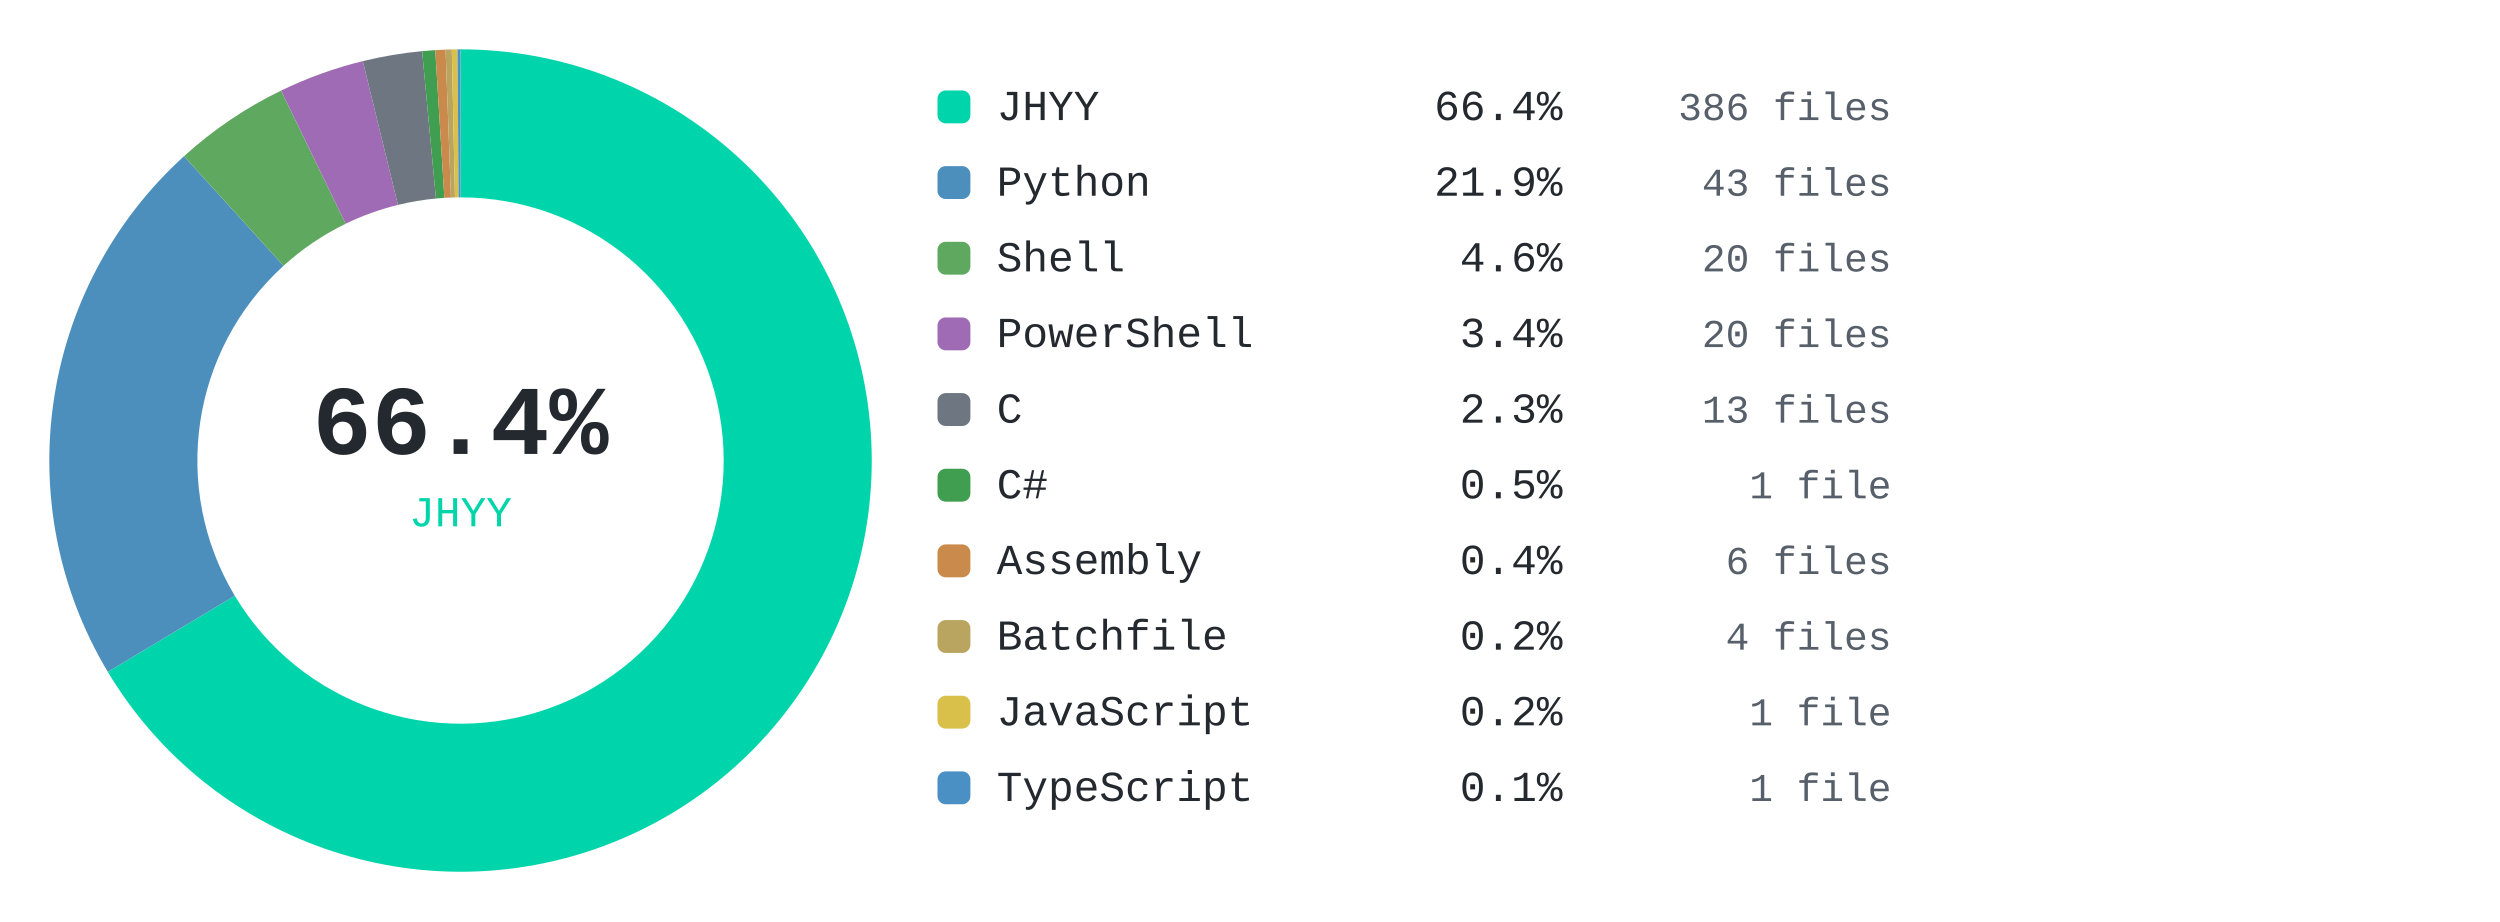
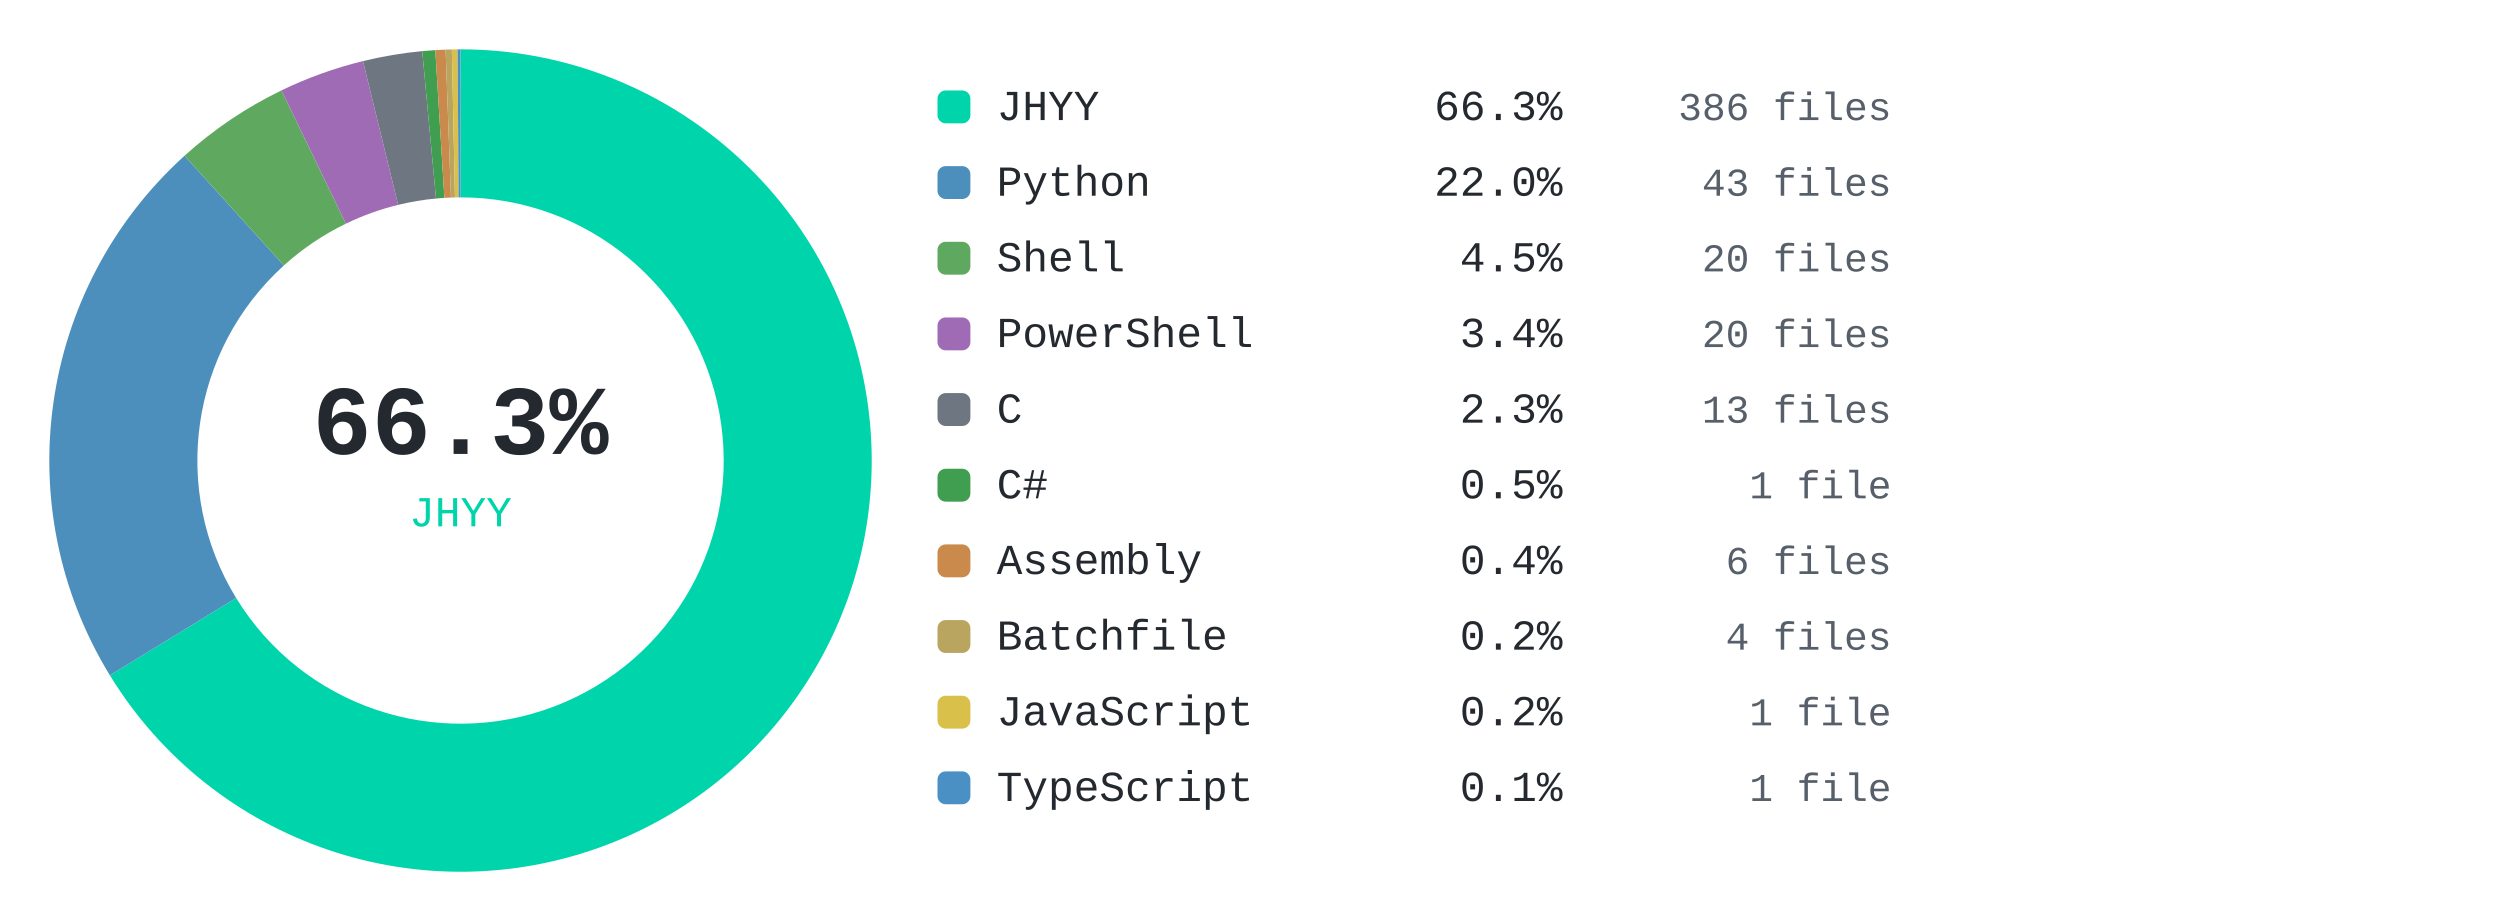
<svg xmlns="http://www.w3.org/2000/svg" width="760" height="280" viewBox="0 0 760 280" role="img" aria-label="Language composition by code lines">
-   <path d="M 140.00 15.00 A 125.0 125.0 0 1 1 32.77 204.24 L 71.37 181.11 A 80.0 80.0 0 1 0 140.00 60.00 Z" fill="#00d4aa" />
-   <path d="M 32.77 204.24 A 125.0 125.0 0 0 1 55.93 47.49 L 86.20 80.80 A 80.0 80.0 0 0 0 71.37 181.11 Z" fill="#4c8fbd" />
-   <path d="M 55.93 47.49 A 125.0 125.0 0 0 1 85.44 27.54 L 105.08 68.02 A 80.0 80.0 0 0 0 86.20 80.80 Z" fill="#5fa85f" />
-   <path d="M 85.44 27.54 A 125.0 125.0 0 0 1 110.29 18.58 L 120.98 62.29 A 80.0 80.0 0 0 0 105.08 68.02 Z" fill="#a06bb5" />
-   <path d="M 110.29 18.58 A 125.0 125.0 0 0 1 128.33 15.55 L 132.53 60.35 A 80.0 80.0 0 0 0 120.98 62.29 Z" fill="#6e7781" />
-   <path d="M 128.33 15.55 A 125.0 125.0 0 0 1 132.32 15.24 L 135.08 60.15 A 80.0 80.0 0 0 0 132.53 60.35 Z" fill="#3f9e4f" />
-   <path d="M 132.32 15.24 A 125.0 125.0 0 0 1 135.45 15.08 L 137.09 60.05 A 80.0 80.0 0 0 0 135.08 60.15 Z" fill="#c98a4b" />
-   <path d="M 135.45 15.08 A 125.0 125.0 0 0 1 137.35 15.03 L 138.31 60.02 A 80.0 80.0 0 0 0 137.09 60.05 Z" fill="#b9a55f" />
-   <path d="M 137.35 15.03 A 125.0 125.0 0 0 1 139.09 15.00 L 139.42 60.00 A 80.0 80.0 0 0 0 138.31 60.02 Z" fill="#d9c04a" />
-   <path d="M 139.09 15.00 A 125.0 125.0 0 0 1 140.00 15.00 L 140.00 60.00 A 80.0 80.0 0 0 0 139.42 60.00 Z" fill="#4a90c4" />
-   <text x="140.0" y="138.0" font-family="SFMono-Regular,Consolas,Liberation Mono,monospace" font-size="30" font-weight="700" fill="#24292f" text-anchor="middle">66.4%</text>
+   <path d="M 140.00 15.00 A 125.0 125.0 0 1 1 33.40 205.29 L 71.78 181.78 A 80.0 80.0 0 1 0 140.00 60.00 Z" fill="#00d4aa" />
+   <path d="M 33.40 205.29 A 125.0 125.0 0 0 1 56.09 47.35 L 86.30 80.70 A 80.0 80.0 0 0 0 71.78 181.78 Z" fill="#4c8fbd" />
+   <path d="M 56.09 47.35 A 125.0 125.0 0 0 1 85.56 27.48 L 105.16 67.99 A 80.0 80.0 0 0 0 86.30 80.70 Z" fill="#5fa85f" />
+   <path d="M 85.56 27.48 A 125.0 125.0 0 0 1 110.35 18.57 L 121.03 62.28 A 80.0 80.0 0 0 0 105.16 67.99 Z" fill="#a06bb5" />
+   <path d="M 110.35 18.57 A 125.0 125.0 0 0 1 128.36 15.54 L 132.55 60.35 A 80.0 80.0 0 0 0 121.03 62.28 Z" fill="#6e7781" />
+   <path d="M 128.36 15.54 A 125.0 125.0 0 0 1 132.33 15.24 L 135.09 60.15 A 80.0 80.0 0 0 0 132.55 60.35 Z" fill="#3f9e4f" />
+   <path d="M 132.33 15.24 A 125.0 125.0 0 0 1 135.46 15.08 L 137.09 60.05 A 80.0 80.0 0 0 0 135.09 60.15 Z" fill="#c98a4b" />
+   <path d="M 135.46 15.08 A 125.0 125.0 0 0 1 137.36 15.03 L 138.31 60.02 A 80.0 80.0 0 0 0 137.09 60.05 Z" fill="#b9a55f" />
+   <path d="M 137.36 15.03 A 125.0 125.0 0 0 1 139.10 15.00 L 139.42 60.00 A 80.0 80.0 0 0 0 138.31 60.02 Z" fill="#d9c04a" />
+   <path d="M 139.10 15.00 A 125.0 125.0 0 0 1 140.00 15.00 L 140.00 60.00 A 80.0 80.0 0 0 0 139.42 60.00 Z" fill="#4a90c4" />
+   <text x="140.0" y="138.0" font-family="SFMono-Regular,Consolas,Liberation Mono,monospace" font-size="30" font-weight="700" fill="#24292f" text-anchor="middle">66.3%</text>
  <text x="140.0" y="160.0" font-family="SFMono-Regular,Consolas,Liberation Mono,monospace" font-size="13" fill="#00d4aa" text-anchor="middle">JHYY</text>
  <rect x="285" y="27.5" width="10" height="10" rx="2.5" fill="#00d4aa" />
  <text x="303" y="36.5" font-family="SFMono-Regular,Consolas,Liberation Mono,monospace" font-size="13" fill="#24292f">JHYY</text>
-   <text x="475" y="36.5" font-family="SFMono-Regular,Consolas,Liberation Mono,monospace" font-size="13" fill="#24292f" text-anchor="end">66.4%</text>
+   <text x="475" y="36.5" font-family="SFMono-Regular,Consolas,Liberation Mono,monospace" font-size="13" fill="#24292f" text-anchor="end">66.3%</text>
  <text x="575" y="36.5" font-family="SFMono-Regular,Consolas,Liberation Mono,monospace" font-size="12" fill="#57606a" text-anchor="end">386 files</text>
  <rect x="285" y="50.5" width="10" height="10" rx="2.5" fill="#4c8fbd" />
  <text x="303" y="59.5" font-family="SFMono-Regular,Consolas,Liberation Mono,monospace" font-size="13" fill="#24292f">Python</text>
-   <text x="475" y="59.5" font-family="SFMono-Regular,Consolas,Liberation Mono,monospace" font-size="13" fill="#24292f" text-anchor="end">21.9%</text>
+   <text x="475" y="59.5" font-family="SFMono-Regular,Consolas,Liberation Mono,monospace" font-size="13" fill="#24292f" text-anchor="end">22.0%</text>
  <text x="575" y="59.5" font-family="SFMono-Regular,Consolas,Liberation Mono,monospace" font-size="12" fill="#57606a" text-anchor="end">43 files</text>
  <rect x="285" y="73.5" width="10" height="10" rx="2.5" fill="#5fa85f" />
  <text x="303" y="82.5" font-family="SFMono-Regular,Consolas,Liberation Mono,monospace" font-size="13" fill="#24292f">Shell</text>
-   <text x="475" y="82.5" font-family="SFMono-Regular,Consolas,Liberation Mono,monospace" font-size="13" fill="#24292f" text-anchor="end">4.6%</text>
+   <text x="475" y="82.5" font-family="SFMono-Regular,Consolas,Liberation Mono,monospace" font-size="13" fill="#24292f" text-anchor="end">4.5%</text>
  <text x="575" y="82.5" font-family="SFMono-Regular,Consolas,Liberation Mono,monospace" font-size="12" fill="#57606a" text-anchor="end">20 files</text>
  <rect x="285" y="96.5" width="10" height="10" rx="2.5" fill="#a06bb5" />
  <text x="303" y="105.5" font-family="SFMono-Regular,Consolas,Liberation Mono,monospace" font-size="13" fill="#24292f">PowerShell</text>
  <text x="475" y="105.5" font-family="SFMono-Regular,Consolas,Liberation Mono,monospace" font-size="13" fill="#24292f" text-anchor="end">3.4%</text>
  <text x="575" y="105.5" font-family="SFMono-Regular,Consolas,Liberation Mono,monospace" font-size="12" fill="#57606a" text-anchor="end">20 files</text>
  <rect x="285" y="119.5" width="10" height="10" rx="2.5" fill="#6e7781" />
  <text x="303" y="128.5" font-family="SFMono-Regular,Consolas,Liberation Mono,monospace" font-size="13" fill="#24292f">C</text>
  <text x="475" y="128.5" font-family="SFMono-Regular,Consolas,Liberation Mono,monospace" font-size="13" fill="#24292f" text-anchor="end">2.3%</text>
  <text x="575" y="128.5" font-family="SFMono-Regular,Consolas,Liberation Mono,monospace" font-size="12" fill="#57606a" text-anchor="end">13 files</text>
  <rect x="285" y="142.5" width="10" height="10" rx="2.5" fill="#3f9e4f" />
  <text x="303" y="151.5" font-family="SFMono-Regular,Consolas,Liberation Mono,monospace" font-size="13" fill="#24292f">C#</text>
  <text x="475" y="151.5" font-family="SFMono-Regular,Consolas,Liberation Mono,monospace" font-size="13" fill="#24292f" text-anchor="end">0.5%</text>
  <text x="575" y="151.5" font-family="SFMono-Regular,Consolas,Liberation Mono,monospace" font-size="12" fill="#57606a" text-anchor="end">1 file</text>
  <rect x="285" y="165.5" width="10" height="10" rx="2.5" fill="#c98a4b" />
  <text x="303" y="174.5" font-family="SFMono-Regular,Consolas,Liberation Mono,monospace" font-size="13" fill="#24292f">Assembly</text>
  <text x="475" y="174.5" font-family="SFMono-Regular,Consolas,Liberation Mono,monospace" font-size="13" fill="#24292f" text-anchor="end">0.4%</text>
  <text x="575" y="174.5" font-family="SFMono-Regular,Consolas,Liberation Mono,monospace" font-size="12" fill="#57606a" text-anchor="end">6 files</text>
  <rect x="285" y="188.5" width="10" height="10" rx="2.5" fill="#b9a55f" />
  <text x="303" y="197.5" font-family="SFMono-Regular,Consolas,Liberation Mono,monospace" font-size="13" fill="#24292f">Batchfile</text>
  <text x="475" y="197.5" font-family="SFMono-Regular,Consolas,Liberation Mono,monospace" font-size="13" fill="#24292f" text-anchor="end">0.2%</text>
  <text x="575" y="197.5" font-family="SFMono-Regular,Consolas,Liberation Mono,monospace" font-size="12" fill="#57606a" text-anchor="end">4 files</text>
  <rect x="285" y="211.5" width="10" height="10" rx="2.5" fill="#d9c04a" />
  <text x="303" y="220.5" font-family="SFMono-Regular,Consolas,Liberation Mono,monospace" font-size="13" fill="#24292f">JavaScript</text>
  <text x="475" y="220.5" font-family="SFMono-Regular,Consolas,Liberation Mono,monospace" font-size="13" fill="#24292f" text-anchor="end">0.2%</text>
  <text x="575" y="220.5" font-family="SFMono-Regular,Consolas,Liberation Mono,monospace" font-size="12" fill="#57606a" text-anchor="end">1 file</text>
  <rect x="285" y="234.5" width="10" height="10" rx="2.5" fill="#4a90c4" />
  <text x="303" y="243.5" font-family="SFMono-Regular,Consolas,Liberation Mono,monospace" font-size="13" fill="#24292f">TypeScript</text>
  <text x="475" y="243.5" font-family="SFMono-Regular,Consolas,Liberation Mono,monospace" font-size="13" fill="#24292f" text-anchor="end">0.1%</text>
  <text x="575" y="243.5" font-family="SFMono-Regular,Consolas,Liberation Mono,monospace" font-size="12" fill="#57606a" text-anchor="end">1 file</text>
</svg>
